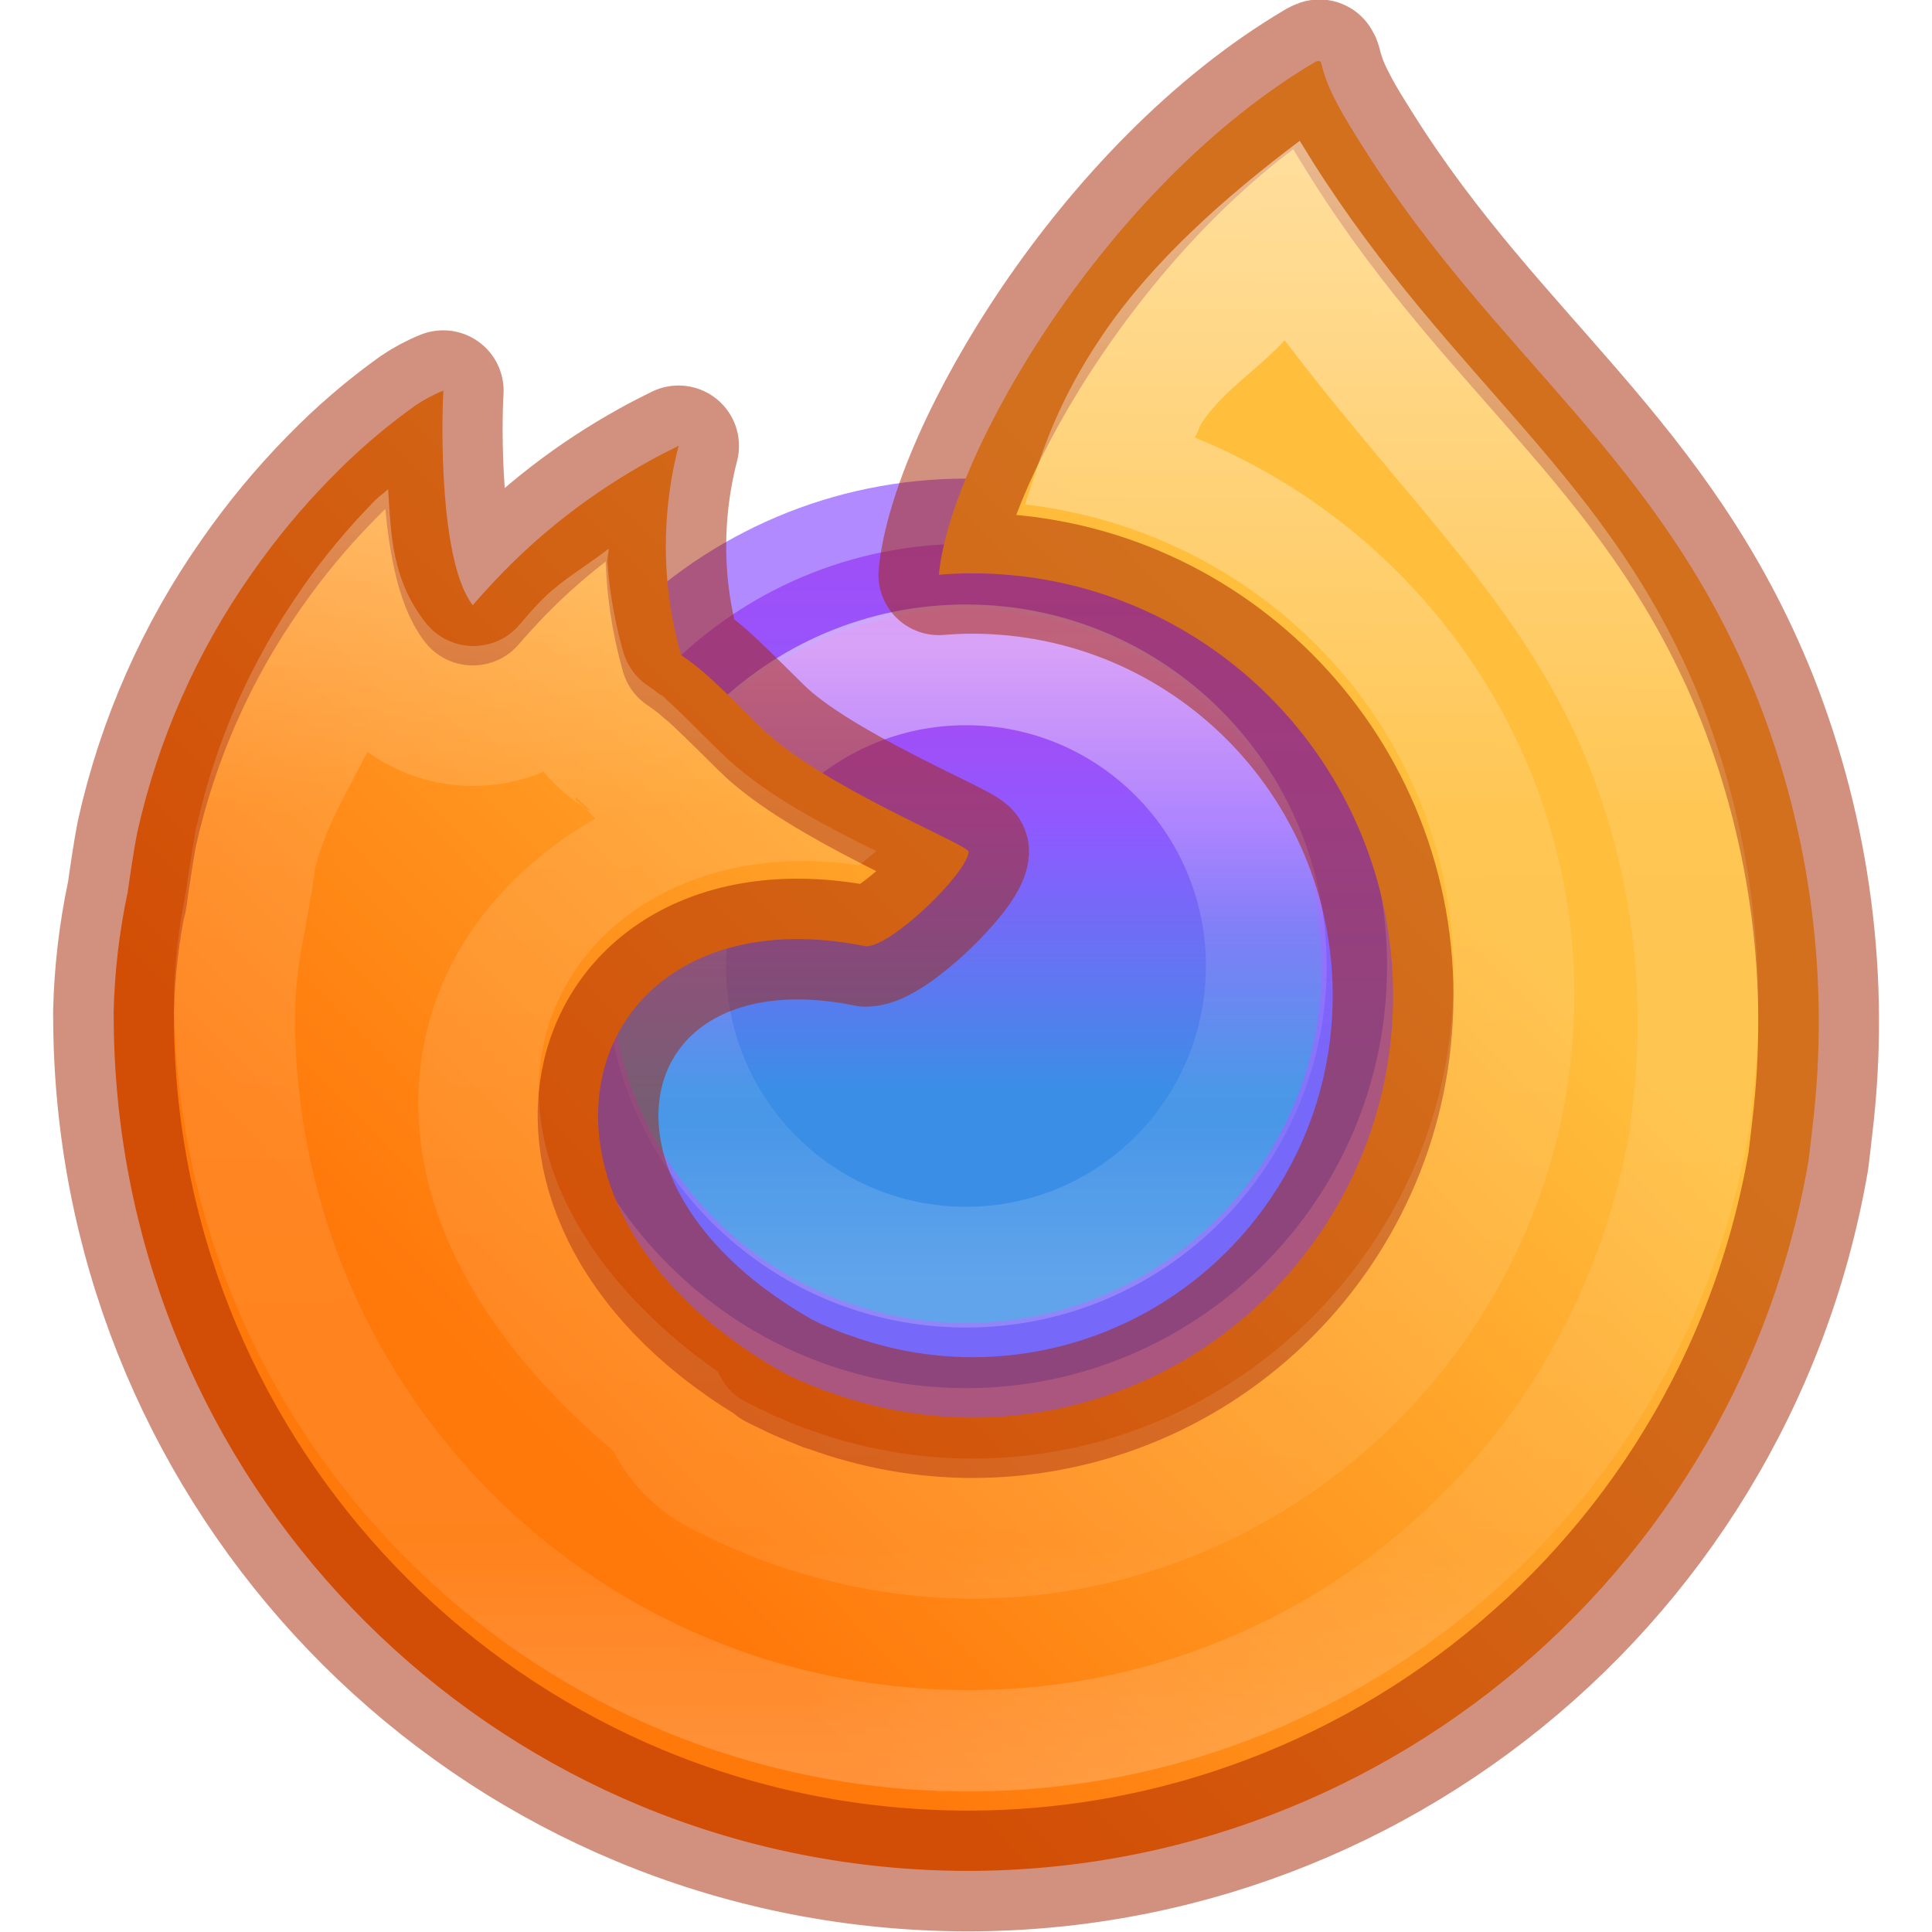
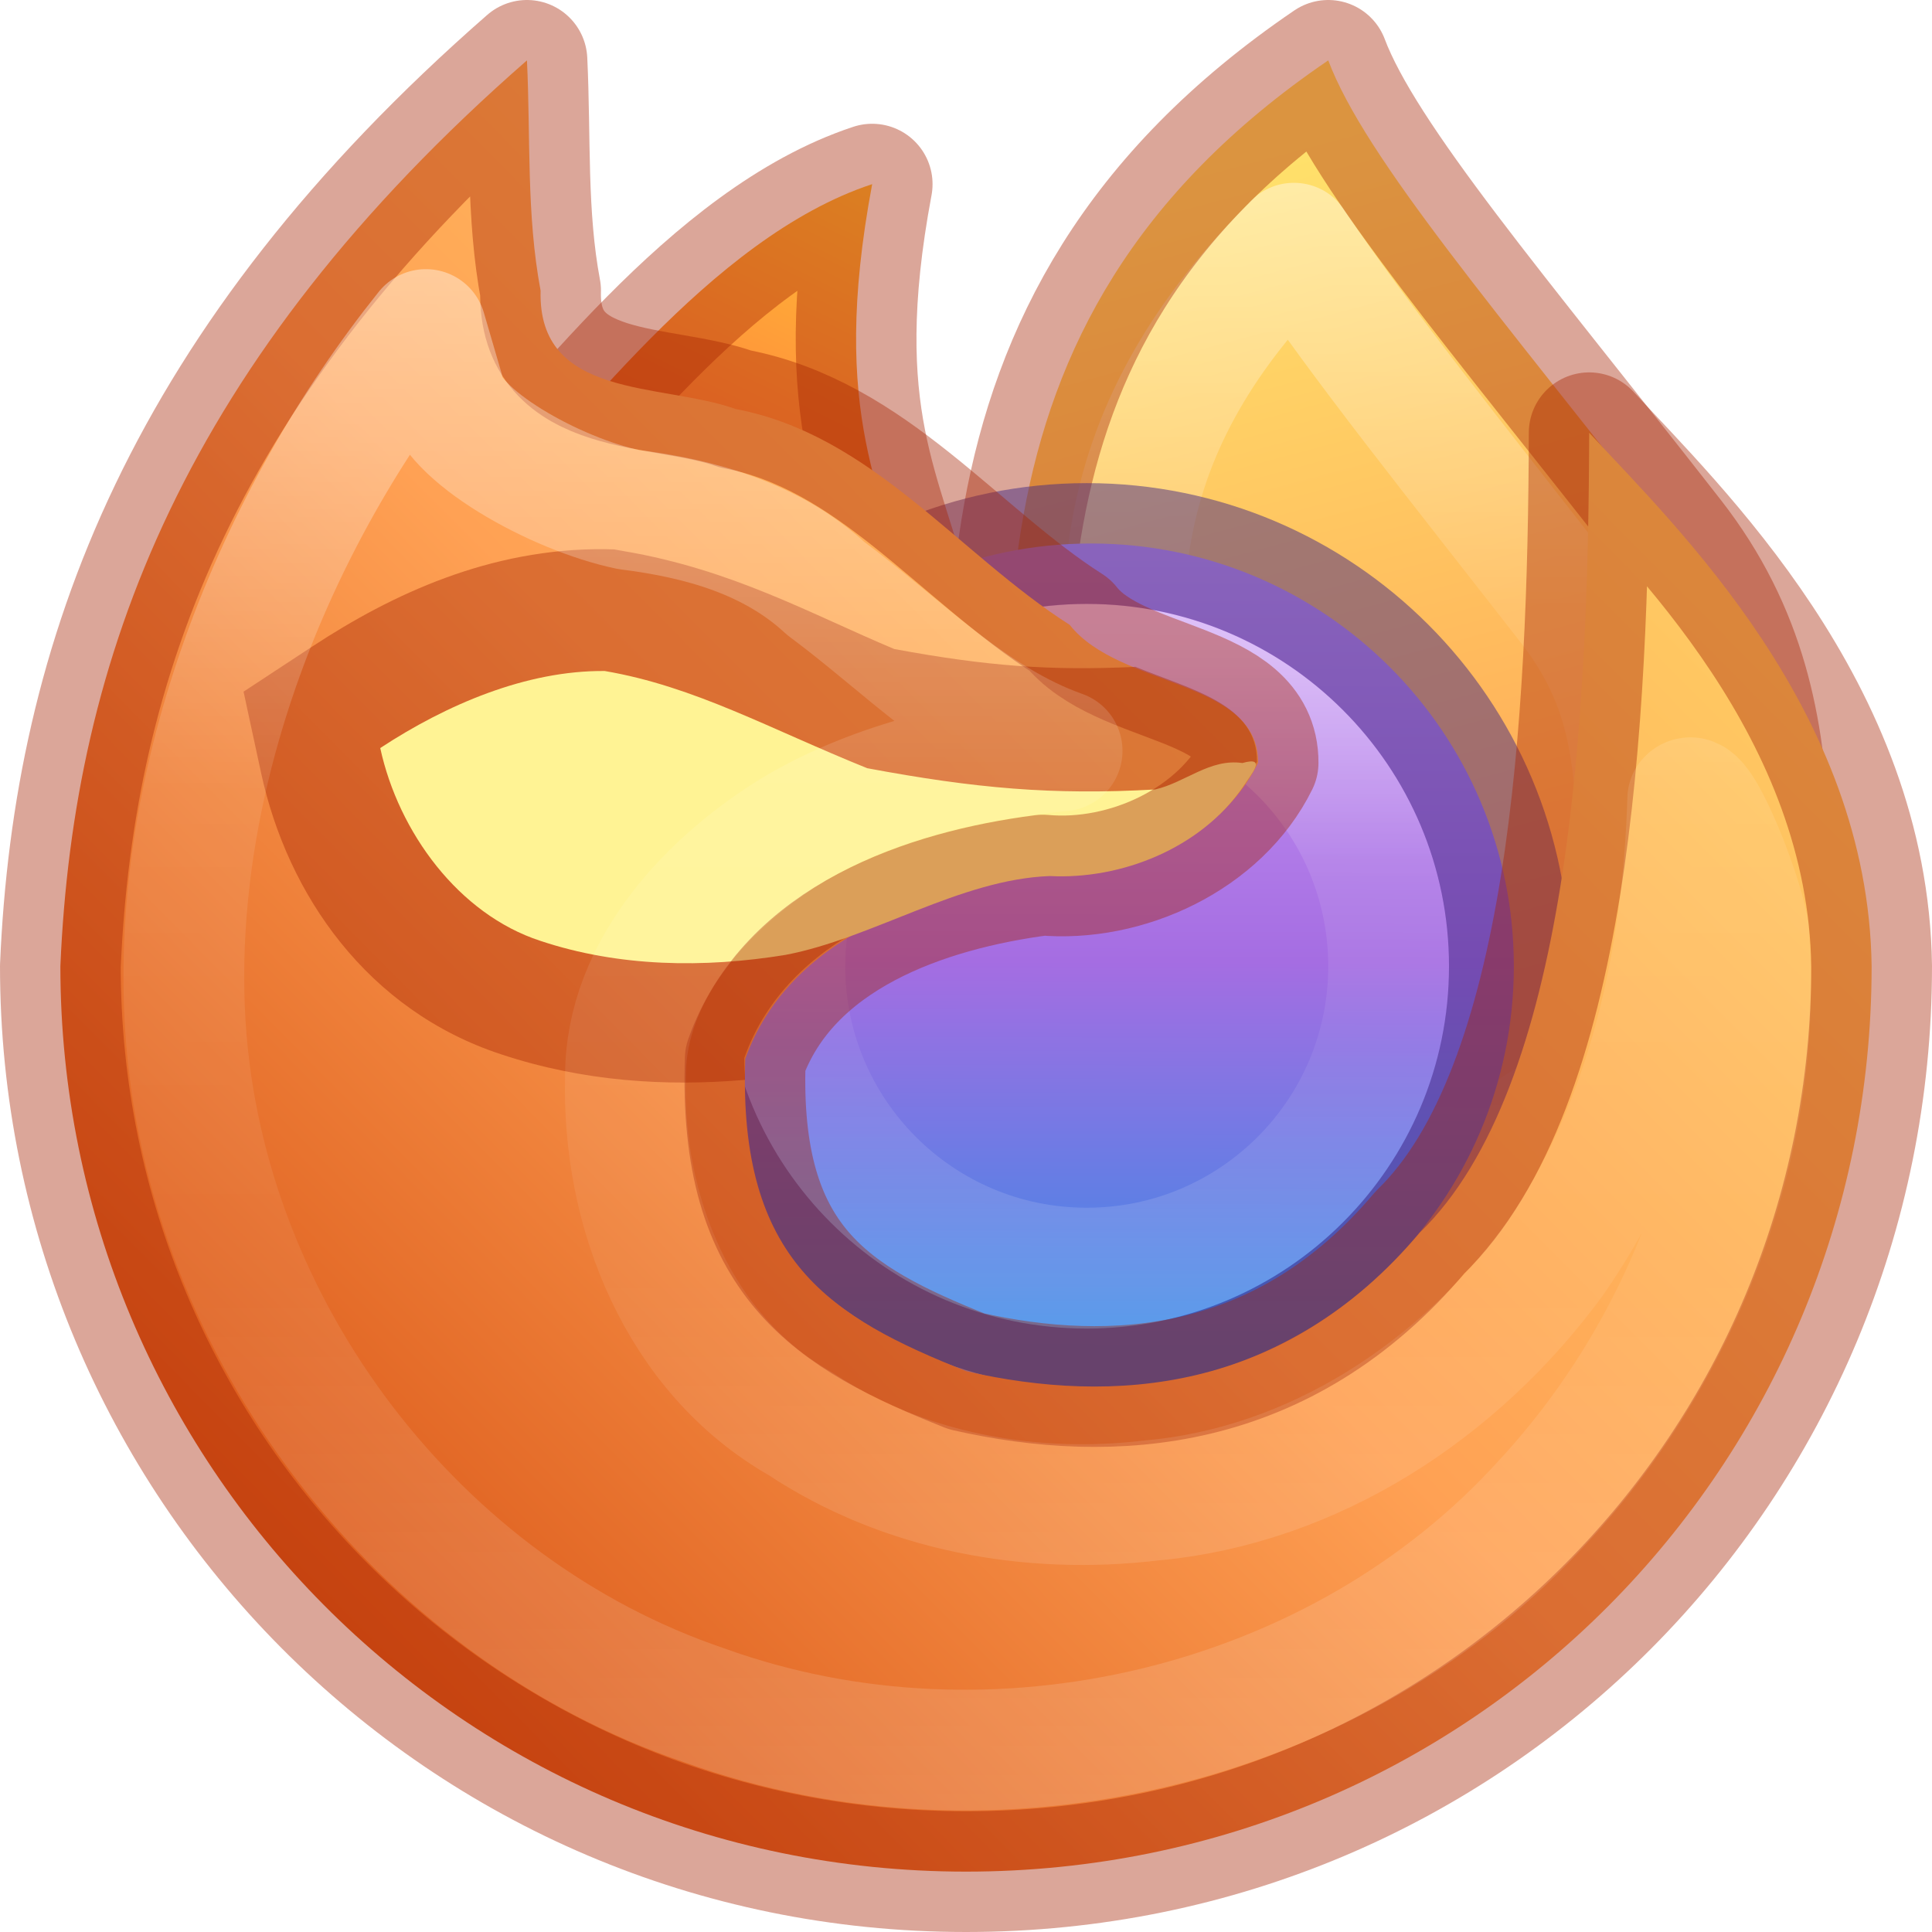
- <svg xmlns="http://www.w3.org/2000/svg" xmlns:ns2="http://www.openswatchbook.org/uri/2009/osb" xmlns:xlink="http://www.w3.org/1999/xlink" id="svg4031" height="16" width="16" version="1.1">
-   <defs id="defs4033">
-     <linearGradient id="linearGradient4424">
-       <stop offset="0" style="stop-color:#ffffff;stop-opacity:1" id="stop4426" />
-       <stop offset="0.413" style="stop-color:#ffffff;stop-opacity:0.235" id="stop4428" />
-       <stop offset="0.856" style="stop-color:#ffffff;stop-opacity:0.157" id="stop4430" />
-       <stop offset="1" style="stop-color:#ffffff;stop-opacity:0.392" id="stop4432" />
+ <svg xmlns="http://www.w3.org/2000/svg" xmlns:xlink="http://www.w3.org/1999/xlink" viewBox="0 0 16 16" version="1.1" id="svg5460" height="16" width="16">
+   <defs id="defs5462">
+     <linearGradient id="linearGradient4277">
+       <stop style="stop-color:#ffffff;stop-opacity:1;" offset="0" id="stop4279" />
+       <stop id="stop4281" offset="0.5" style="stop-color:#ffffff;stop-opacity:0.235" />
+       <stop style="stop-color:#ffffff;stop-opacity:0.157" offset="0.5" id="stop4283" />
+       <stop style="stop-color:#ffffff;stop-opacity:0.392" offset="1" id="stop4285" />
    </linearGradient>
-     <linearGradient id="linearGradient4322">
-       <stop offset="0" style="stop-color:#ffffff;stop-opacity:1" id="stop4324" />
-       <stop offset="0.476" style="stop-color:#ffffff;stop-opacity:0.235" id="stop4326" />
-       <stop offset="0.846" style="stop-color:#ffffff;stop-opacity:0.157" id="stop4328" />
-       <stop offset="1" style="stop-color:#ffffff;stop-opacity:0.392" id="stop4330" />
+     <linearGradient id="linearGradient6028">
+       <stop id="stop6030" offset="0" style="stop-color:#ffffff;stop-opacity:1;" />
+       <stop style="stop-color:#ffffff;stop-opacity:0.235" offset="0.225" id="stop6036" />
+       <stop id="stop6038" offset="0.759" style="stop-color:#ffffff;stop-opacity:0.157" />
+       <stop id="stop6032" offset="1" style="stop-color:#ffffff;stop-opacity:0.392" />
    </linearGradient>
-     <linearGradient id="linearGradient4211">
-       <stop offset="0" style="stop-color:#ffffff;stop-opacity:1" id="stop4213" />
-       <stop offset="0.48" style="stop-color:#ffffff;stop-opacity:0.235" id="stop4215" />
-       <stop offset="0.855" style="stop-color:#ffffff;stop-opacity:0.157" id="stop4217" />
-       <stop offset="1" style="stop-color:#ffffff;stop-opacity:0.392" id="stop4219" />
+     <linearGradient id="linearGradient6015">
+       <stop id="stop6017" offset="0" style="stop-color:#1eb4dc;stop-opacity:1" />
+       <stop id="stop6019" offset="1" style="stop-color:#0a6edc;stop-opacity:1" />
    </linearGradient>
-     <linearGradient id="linearGradient4250">
-       <stop id="stop4252" offset="0" style="stop-color:#0d52bf;stop-opacity:1" />
-       <stop id="stop4258" offset="1" style="stop-color:#64baff;stop-opacity:1" />
+     <linearGradient gradientUnits="userSpaceOnUse" y2="15" x2="8" y1="1" x1="8" id="linearGradient4162" xlink:href="#linearGradient6028" gradientTransform="translate(37.64795,-8.642711)" />
+     <radialGradient r="7.5" fy="4.03" fx="5.897" cy="4.03" cx="5.897" gradientTransform="matrix(-3.9440569e-8,0.6666667,-0.5333333,-3.1552453e-8,35.25088,1.391015)" gradientUnits="userSpaceOnUse" id="radialGradient4153" xlink:href="#linearGradient4154" />
+     <linearGradient gradientUnits="userSpaceOnUse" y2="10" x2="8" y1="6" x1="8" id="linearGradient4275" xlink:href="#linearGradient4277" gradientTransform="translate(25.10169,-0.6779529)" />
+     <radialGradient gradientTransform="matrix(0,0.2633172,-0.2088378,0,35.32769,-1.802063)" gradientUnits="userSpaceOnUse" r="28" fy="22.833" fx="41.409" cy="22.833" cx="41.409" id="radialGradient3791" xlink:href="#linearGradient4247-2" />
+     <linearGradient id="linearGradient4247">
+       <stop style="stop-color:#55e132;stop-opacity:1" offset="0" id="stop4249" />
+       <stop style="stop-color:#41a032;stop-opacity:1" offset="1" id="stop4251" />
    </linearGradient>
-     <linearGradient id="linearGradient2867-449-88-871-390-598-476-591-434-148-57-177-3-8">
-       <stop offset="0" style="stop-color:#90dbec;stop-opacity:1" id="stop3750-8-9" />
-       <stop offset="0.262" style="stop-color:#42baea;stop-opacity:1" id="stop3752-3-2" />
-       <stop offset="0.705" style="stop-color:#3689e6;stop-opacity:1" id="stop3754-7-2" />
-       <stop offset="1" style="stop-color:#2b63a0;stop-opacity:1" id="stop3756-9-3" />
+     <radialGradient r="28" fy="16.321" fx="26.706" cy="16.321" cx="26.706" gradientTransform="matrix(0,0.3541162,-0.2996368,0,37.99215,-8.999557)" gradientUnits="userSpaceOnUse" id="radialGradient4225" xlink:href="#linearGradient4229-6" />
+     <linearGradient id="linearGradient4229">
+       <stop style="stop-color:#f0735f;stop-opacity:1" offset="0" id="stop4231" />
+       <stop style="stop-color:#c81e1e;stop-opacity:1" offset="1" id="stop4233" />
    </linearGradient>
-     <linearGradient id="linearGradient3820-7-2-1">
-       <stop offset="0" style="stop-color:#3d3d3d;stop-opacity:1" id="stop3822-2-6-3" />
-       <stop offset="0.5" style="stop-color:#686868;stop-opacity:0.498" id="stop3864-8-7-7" />
-       <stop offset="1" style="stop-color:#686868;stop-opacity:0" id="stop3824-1-2-5" />
+     <radialGradient r="28" fy="-1.346" fx="39.478" cy="-1.346" cx="39.478" gradientTransform="matrix(0,0.2088378,-0.1543584,0,36.19902,0.348687)" gradientUnits="userSpaceOnUse" id="radialGradient4263" xlink:href="#linearGradient4269-3" />
+     <linearGradient id="linearGradient4269">
+       <stop id="stop4271" offset="0" style="stop-color:#fff53c;stop-opacity:1" />
+       <stop id="stop4273" offset="1" style="stop-color:#e1b41e;stop-opacity:1" />
    </linearGradient>
-     <radialGradient gradientTransform="matrix(0,2.498835,-2.643469,-6.8014435e-8,46.33681,-12.18047)" gradientUnits="userSpaceOnUse" xlink:href="#linearGradient2867-449-88-871-390-598-476-591-434-148-57-177-3-8" id="radialGradient3015" fy="8.45" fx="3.972" r="20" cy="8.45" cx="3.972" />
-     <radialGradient gradientTransform="matrix(0.2708338,0,0,0.08762273,-2.855072,25.18723)" gradientUnits="userSpaceOnUse" xlink:href="#linearGradient3820-7-2-1" id="radialGradient3018" fy="186.171" fx="99.157" r="62.769" cy="186.171" cx="99.157" />
-     <linearGradient gradientTransform="matrix(1.616981,0,0,1.616981,-92.70737,-21.06024)" gradientUnits="userSpaceOnUse" xlink:href="#linearGradient4806-2" id="linearGradient4338-5-6" y2="40.496" x2="71.204" y1="15.369" x1="71.204" />
-     <linearGradient id="linearGradient4806-2">
-       <stop offset="0" style="stop-color:#ffffff;stop-opacity:1" id="stop4808-4" />
-       <stop offset="0.424" style="stop-color:#ffffff;stop-opacity:0.235" id="stop4810-0" />
-       <stop offset="0.821" style="stop-color:#ffffff;stop-opacity:0.157" id="stop4812-8" />
-       <stop offset="1" style="stop-color:#ffffff;stop-opacity:0.392" id="stop4814-0" />
+     <linearGradient gradientUnits="userSpaceOnUse" y2="1030.362" x2="32" y1="1010.362" x1="32" id="linearGradient4203" xlink:href="#linearGradient4205" gradientTransform="translate(-65.46173,-1023.004)" />
+     <linearGradient id="linearGradient4205">
+       <stop style="stop-color:#ffffff;stop-opacity:1;" offset="0" id="stop4207" />
+       <stop id="stop4209" offset="0.3" style="stop-color:#ffffff;stop-opacity:0.235;" />
+       <stop id="stop4211" offset="0.7" style="stop-color:#ffffff;stop-opacity:0.157;" />
+       <stop style="stop-color:#ffffff;stop-opacity:0.392;" offset="1" id="stop4213" />
    </linearGradient>
-     <radialGradient gradientTransform="matrix(0,3.915303,-3.092827,-4.4454166e-8,49.97754,-1.450216)" gradientUnits="userSpaceOnUse" xlink:href="#linearGradient4223" id="radialGradient3126-7-25-24" fy="8.45" fx="0.667" r="20" cy="8.45" cx="-1.265" />
-     <linearGradient id="linearGradient4526" ns2:paint="solid">
-       <stop style="stop-color:#ffffff;stop-opacity:1;" offset="0" id="stop4528" />
+     <linearGradient gradientUnits="userSpaceOnUse" y2="60.502" x2="26.387" y1="3.548" x1="26.387" id="linearGradient3814" xlink:href="#linearGradient3767" gradientTransform="matrix(1.017857,0,0,1.017857,-66.14222,-35.21312)" />
+     <linearGradient id="linearGradient3767">
+       <stop id="stop3769" offset="0" style="stop-color:#ffffff;stop-opacity:1;" />
+       <stop style="stop-color:#ffffff;stop-opacity:0.235;" offset="0.09" id="stop3777" />
+       <stop style="stop-color:#ffffff;stop-opacity:0.157;" offset="0.874" id="stop3775" />
+       <stop id="stop3771" offset="1" style="stop-color:#ffffff;stop-opacity:0.392;" />
    </linearGradient>
-     <linearGradient id="linearGradient4223">
-       <stop offset="0" style="stop-color:#cdf87e;stop-opacity:1" id="stop4225" />
-       <stop offset="0.262" style="stop-color:#a2e34f;stop-opacity:1" id="stop4227" />
-       <stop offset="0.661" style="stop-color:#68b723;stop-opacity:1" id="stop4229" />
-       <stop offset="1" style="stop-color:#1d7e0d;stop-opacity:1" id="stop4231" />
+     <radialGradient r="28" fy="16.321" fx="30.707" cy="16.321" cx="30.707" gradientTransform="matrix(0,0.7142857,-0.6071429,0,-23.55239,-30.57498)" gradientUnits="userSpaceOnUse" id="radialGradient4190" xlink:href="#linearGradient4154" />
+     <linearGradient id="linearGradient4154">
+       <stop id="stop4156" offset="0" style="stop-color:#429aff;stop-opacity:1" />
+       <stop id="stop4158" offset="1" style="stop-color:#2566d3;stop-opacity:1" />
    </linearGradient>
-     <linearGradient id="linearGradient4029-0">
-       <stop style="stop-color:#87accd;stop-opacity:1;" offset="0" id="stop4031-7" />
-       <stop id="stop4062-3-8" offset="0.287" style="stop-color:#6b96c1;stop-opacity:1;" />
-       <stop id="stop4060-0-2" offset="0.591" style="stop-color:#477ba9;stop-opacity:1;" />
-       <stop style="stop-color:#325978;stop-opacity:1;" offset="1" id="stop4033-0" />
+     <radialGradient r="28" fy="16.321" fx="26.706" cy="16.321" cx="26.706" gradientTransform="matrix(3.1939715e-8,1.392857,-1.178571,2.702591e-8,-14.22595,-66.84003)" gradientUnits="userSpaceOnUse" id="radialGradient4225-3" xlink:href="#linearGradient4229-6" />
+     <linearGradient id="linearGradient4229-6">
+       <stop style="stop-color:#fd5757;stop-opacity:1" offset="0" id="stop4231-7" />
+       <stop style="stop-color:#db4437;stop-opacity:1" offset="1" id="stop4233-5" />
    </linearGradient>
-     <linearGradient id="linearGradient4037-1">
-       <stop style="stop-color:#e67263;stop-opacity:1;" offset="0" id="stop4039-4" />
-       <stop style="stop-color:#dc252a;stop-opacity:1;" offset="1" id="stop4041-6" />
+     <radialGradient r="28" fy="-1.346" fx="39.478" cy="-1.346" cx="39.478" gradientTransform="matrix(0,0.8214285,-0.6071429,0,-21.2789,-30.07027)" gradientUnits="userSpaceOnUse" id="radialGradient4263-6" xlink:href="#linearGradient4269-3" />
+     <linearGradient id="linearGradient4269-3">
+       <stop id="stop4271-5" offset="0" style="stop-color:#fee145;stop-opacity:1" />
+       <stop id="stop4273-6" offset="1" style="stop-color:#ffcd40;stop-opacity:1" />
    </linearGradient>
-     <linearGradient id="linearGradient4064-1">
-       <stop style="stop-color:#f0d550;stop-opacity:1;" offset="0" id="stop4066-2" />
-       <stop style="stop-color:#dca023;stop-opacity:1;" offset="1" id="stop4068-8" />
+     <radialGradient gradientTransform="matrix(0,1.035714,-0.8214286,0,-24.70614,-38.52988)" gradientUnits="userSpaceOnUse" r="28" fy="22.833" fx="41.409" cy="22.833" cx="41.409" id="radialGradient3791-7" xlink:href="#linearGradient4247-2" />
+     <linearGradient id="linearGradient4247-2">
+       <stop style="stop-color:#00d455;stop-opacity:1" offset="0" id="stop4249-9" />
+       <stop style="stop-color:#0f9d58;stop-opacity:1" offset="1" id="stop4251-1" />
    </linearGradient>
-     <linearGradient id="linearGradient4072-7">
-       <stop style="stop-color:#50b54c;stop-opacity:1;" offset="0" id="stop4074-1" />
-       <stop style="stop-color:#32783b;stop-opacity:1;" offset="1" id="stop4076-0" />
+     <radialGradient gradientUnits="userSpaceOnUse" gradientTransform="matrix(1,0,0,0.3125,-65.46173,-304.6612)" r="24" fy="1044.862" fx="32" cy="1044.862" cx="32" id="radialGradient3802" xlink:href="#linearGradient3796" />
+     <linearGradient id="linearGradient3796">
+       <stop id="stop3798" offset="0" style="stop-color:#000000;stop-opacity:1;" />
+       <stop id="stop3800" offset="1" style="stop-color:#000000;stop-opacity:0;" />
    </linearGradient>
-     <linearGradient id="c" y2="40.496" gradientUnits="userSpaceOnUse" x2="71.204" gradientTransform="matrix(1.461459,0,0,1.461459,-129.2623,-15.45283)" y1="15.369" x1="71.204">
-       <stop stop-color="#fff" offset="0" id="stop7" />
-       <stop stop-color="#fff" stop-opacity=".235" offset=".424" id="stop9" />
-       <stop stop-color="#fff" stop-opacity=".157" offset=".821" id="stop11" />
-       <stop stop-color="#fff" stop-opacity=".392" offset="1" id="stop13" />
+     <linearGradient id="linearGradient4214">
+       <stop style="stop-color:#ffffff;stop-opacity:1;" offset="0" id="stop4216" />
+       <stop id="stop4218" offset="0.286" style="stop-color:#ffffff;stop-opacity:0.235" />
+       <stop style="stop-color:#ffffff;stop-opacity:0.157" offset="0.714" id="stop4220" />
+       <stop style="stop-color:#ffffff;stop-opacity:0.392" offset="1" id="stop4222" />
    </linearGradient>
-     <linearGradient id="linearGradient3767">
-       <stop style="stop-color:#ffffff;stop-opacity:1;" offset="0" id="stop3769" />
-       <stop id="stop3777" offset="0.09" style="stop-color:#ffffff;stop-opacity:0.235;" />
-       <stop id="stop3775" offset="0.874" style="stop-color:#ffffff;stop-opacity:0.157;" />
-       <stop style="stop-color:#ffffff;stop-opacity:0.392;" offset="1" id="stop3771" />
+     <linearGradient x1="71.204" y1="15.369" x2="71.204" y2="40.496" id="linearGradient4338-5-6" xlink:href="#linearGradient4806-2-9-2" gradientUnits="userSpaceOnUse" gradientTransform="matrix(0.5389935,0,0,0.5390245,-44.98295,-5.250957)" />
+     <linearGradient id="linearGradient4806-2-9-2">
+       <stop id="stop4808-4-6-7" style="stop-color:#ffffff;stop-opacity:1" offset="0" />
+       <stop id="stop4810-0-9-3" style="stop-color:#ffffff;stop-opacity:0.235" offset="0.424" />
+       <stop id="stop4812-8-7-9" style="stop-color:#ffffff;stop-opacity:0.157" offset="0.821" />
+       <stop id="stop4814-0-7-4" style="stop-color:#ffffff;stop-opacity:0.392" offset="1" />
    </linearGradient>
-     <radialGradient gradientUnits="userSpaceOnUse" gradientTransform="matrix(1,0,0,0.3235294,-1.9644775e-7,-296.8672)" r="17" fy="1045.862" fx="24" cy="1045.862" cx="24" id="radialGradient4329" xlink:href="#linearGradient4323" />
-     <linearGradient id="linearGradient4323">
-       <stop id="stop4325" offset="0" style="stop-color:#000000;stop-opacity:1;" />
-       <stop id="stop4327" offset="1" style="stop-color:#000000;stop-opacity:0;" />
-     </linearGradient>
-     <linearGradient x1="24" y1="5" x2="24" y2="43" id="linearGradient3058" xlink:href="#linearGradient3924-1" gradientUnits="userSpaceOnUse" gradientTransform="translate(-1.220347,7.525435)" />
-     <linearGradient id="linearGradient3924-1">
-       <stop id="stop3926-3" style="stop-color:#ffffff;stop-opacity:1" offset="0" />
-       <stop id="stop3928-91" style="stop-color:#ffffff;stop-opacity:0.235" offset="0.063" />
-       <stop id="stop3930-6" style="stop-color:#ffffff;stop-opacity:0.157" offset="0.951" />
-       <stop id="stop3932-6" style="stop-color:#ffffff;stop-opacity:0.392" offset="1" />
-     </linearGradient>
-     <linearGradient id="linearGradient4326">
-       <stop offset="0" style="stop-color:#ffffff;stop-opacity:1" id="stop4328-3" />
-       <stop offset="0.457" style="stop-color:#ffffff;stop-opacity:0.235" id="stop4330-6" />
-       <stop offset="0.833" style="stop-color:#ffffff;stop-opacity:0.157" id="stop4332" />
-       <stop offset="1" style="stop-color:#ffffff;stop-opacity:0.392" id="stop4334" />
-     </linearGradient>
-     <linearGradient xlink:href="#path10-3-6_2_-5-8" id="linearGradient397-3" gradientUnits="userSpaceOnUse" gradientTransform="matrix(0.1823916,0,0,0.1828536,0.7033816,0.8723331)" x1="23.41" y1="63.305" x2="57.359" y2="29.92" />
    <linearGradient id="path10-3-6_2_-5-8" gradientUnits="userSpaceOnUse" x1="142.75" y1="-244.829" x2="175.428" y2="-224.388" gradientTransform="matrix(1,0,0,-0.9993,-152.3156,-145.726)">
      <stop offset="0" style="stop-color:#FF780A" id="stop3053-6-7" />
      <stop offset="1" style="stop-color:#FFBE3C" id="stop3055-2-9" />
    </linearGradient>
-     <radialGradient id="rect4321_1_" cx="201.66" cy="-2086.781" r="17" gradientTransform="matrix(1,0,0,-0.3235,-218.0977,-653.1933)" gradientUnits="userSpaceOnUse">
-       <stop offset="0" style="stop-color:#000000" id="stop3029" />
-       <stop offset="1" style="stop-color:#000000;stop-opacity:0" id="stop3031" />
-     </radialGradient>
-     <linearGradient xlink:href="#linearGradient1397" id="linearGradient1387" x1="-33.466" y1="24.042" x2="-14.628" y2="24.042" gradientUnits="userSpaceOnUse" gradientTransform="matrix(0.2808504,0,0,0.2801149,14.75354,-14.73442)" />
-     <linearGradient id="linearGradient1397" gradientUnits="userSpaceOnUse" x1="378.48" y1="-460.112" x2="378.48" y2="-517.064" gradientTransform="matrix(0.6146102,0,0,-0.6144152,-265.7033,-287.0643)">
-       <stop offset="0" style="stop-color:#FFFFFF" id="stop1389" />
-       <stop offset="0.446" style="stop-color:#FFFFFF;stop-opacity:0.235" id="stop1391" />
-       <stop offset="0.743" style="stop-color:#FFFFFF;stop-opacity:0.157" id="stop1393" />
-       <stop offset="1" style="stop-color:#FFFFFF;stop-opacity:0.392" id="stop1395" />
+     <linearGradient id="linearGradient1326">
+       <stop style="stop-color:#ffa154;stop-opacity:1" offset="0" id="stop1322" />
+       <stop style="stop-color:#ffe16b;stop-opacity:1" offset="1" id="stop1324" />
    </linearGradient>
-     <linearGradient xlink:href="#e-9-7-2-3" id="linearGradient4828" x1="257.137" y1="68.803" x2="295.376" y2="68.803" gradientUnits="userSpaceOnUse" gradientTransform="matrix(0.1828536,0,0,0.1823916,-58.51446,-4.549173)" />
-     <radialGradient gradientUnits="userSpaceOnUse" gradientTransform="translate(8092.463,8552.52)" r="38.471" cy="-8460.984" cx="-7945.648" id="e-9-7-2-3">
-       <stop id="stop890-4-7-7-6" stop-color="#3a8ee6" offset=".353" />
-       <stop id="stop892-7-1-0-7" stop-color="#5c79f0" offset=".472" />
-       <stop id="stop894-8-1-9-5" stop-color="#9059ff" offset=".669" />
-       <stop id="stop896-4-5-3-35" stop-color="#c139e6" offset="1" />
-     </radialGradient>
-     <linearGradient xlink:href="#linearGradient4424" id="linearGradient397-3-1" gradientUnits="userSpaceOnUse" gradientTransform="matrix(0.1823916,0,0,0.1828536,0.7037886,0.7125802)" x1="40.129" y1="2.398" x2="39.671" y2="76.808" />
+     <linearGradient id="linearGradient4316-5-3">
+       <stop id="stop4318-1-6" style="stop-color:#ffffff;stop-opacity:1" offset="0" />
+       <stop id="stop4320-9-8" style="stop-color:#ffffff;stop-opacity:0.235" offset="0.338" />
+       <stop id="stop4322-42-31" style="stop-color:#ffffff;stop-opacity:0.157" offset="0.62" />
+       <stop id="stop4324-9-9" style="stop-color:#ffffff;stop-opacity:0.392" offset="1" />
+     </linearGradient>
+     <linearGradient id="linearGradient1338">
+       <stop style="stop-color:#3689e6;stop-opacity:1" offset="0" id="stop1334" />
+       <stop style="stop-color:#a56de2;stop-opacity:1" offset="0.483" id="stop1316" />
+       <stop style="stop-color:#cd9ef7;stop-opacity:1" offset="1" id="stop1336" />
+     </linearGradient>
+     <linearGradient id="linearGradient847">
+       <stop style="stop-color:#ff8539;stop-opacity:1" offset="0" id="stop843" />
+       <stop style="stop-color:#ffbe38;stop-opacity:1" offset="1" id="stop845" />
+     </linearGradient>
+     <linearGradient id="linearGradient1423">
+       <stop style="stop-color:#cc3b02;stop-opacity:1" offset="0" id="stop1419" />
+       <stop style="stop-color:#ffa154;stop-opacity:1" offset="0.483" id="stop1376" />
+       <stop style="stop-color:#ffe16b;stop-opacity:1" offset="1" id="stop1421" />
+     </linearGradient>
+     <linearGradient xlink:href="#linearGradient1423" id="linearGradient1132-6" gradientUnits="userSpaceOnUse" gradientTransform="matrix(0.4878049,0,0,0.4890376,-1.500903,-3.46773)" x1="4.145" y1="44.203" x2="45.139" y2="8.054" />
+     <linearGradient xlink:href="#linearGradient1338" id="linearGradient876-5-5-3-2" x1="24.228" y1="33.066" x2="24.278" y2="14.051" gradientUnits="userSpaceOnUse" gradientTransform="matrix(0.3499997,0,0,0.3501055,0.6368934,-0.4001312)" />
+     <linearGradient xlink:href="#linearGradient847" id="linearGradient1130-3-7" gradientUnits="userSpaceOnUse" gradientTransform="matrix(0.5,0,0,0.5008327,-1.436817,-3.600682)" x1="14.953" y1="15.01" x2="17.321" y2="10.235" />
+     <linearGradient xlink:href="#linearGradient1423" id="linearGradient975-2" gradientUnits="userSpaceOnUse" gradientTransform="matrix(0.4878049,0,0,0.4891854,-1.495848,-3.445323)" x1="4.168" y1="38.696" x2="34.809" y2="8.149" />
+     <linearGradient xlink:href="#linearGradient1326" id="linearGradient892-3-3-8-8-3" x1="35.635" y1="23.345" x2="30.353" y2="3.635" gradientUnits="userSpaceOnUse" gradientTransform="matrix(0.3610354,0,0,0.3610612,0.0623989,-0.1985433)" />
+     <linearGradient xlink:href="#linearGradient4316-5-3" id="linearGradient1448" x1="15.5" y1="-10" x2="35.5" y2="-10" gradientUnits="userSpaceOnUse" gradientTransform="matrix(0,0.263158,-0.263158,0,6.368416,1.291734)" />
+     <linearGradient xlink:href="#linearGradient4316-5-3" id="linearGradient1049" x1="7.99" y1="2.273" x2="7.99" y2="14.975" gradientUnits="userSpaceOnUse" />
+     <linearGradient xlink:href="#linearGradient4316-5-3" id="linearGradient1089" x1="11.596" y1="1.531" x2="11.596" y2="11.867" gradientUnits="userSpaceOnUse" />
  </defs>
-   <ellipse id="path276" cx="-8" cy="8" style="fill:url(#linearGradient4828);fill-opacity:1;stroke-width:1.081" transform="rotate(-90)" rx="3.496" ry="3.487" />
-   <ellipse id="path276-6" cx="-8" cy="8" style="opacity:0.7;fill:none;fill-opacity:1;stroke:#9059ff;stroke-width:1.081;stroke-opacity:1" transform="rotate(-90)" rx="3.496" ry="3.487" />
-   <ellipse id="path276-6-4-6" cx="8" cy="-8" style="opacity:0.5;fill:none;fill-opacity:1;stroke:url(#linearGradient1387);stroke-width:1;stroke-miterlimit:4;stroke-dasharray:none;stroke-opacity:1" transform="rotate(90)" rx="2.494" ry="2.487" />
-   <path style="fill:url(#linearGradient397-3);fill-opacity:1;stroke-width:1" d="m 10.915,0.505 c -0.002,1.54e-4 -0.004,5.31e-4 -0.005,0.001 -0.001,0 -0.003,0.002 -0.004,0.002 -0.001,3.54e-4 -0.003,0.002 -0.005,0.003 l 0.003,-0.005 C 9.157,1.532 7.869,3.769 7.775,4.76 c 0.091,-0.008 0.182,-0.012 0.274,-0.012 1.926,-1.61e-4 3.487,1.565 3.488,3.496 -3.6e-5,1.931 -1.561,3.496 -3.488,3.496 -0.404,-0.002 -0.804,-0.073 -1.184,-0.212 -0.013,-0.004 -0.025,-0.007 -0.038,-0.011 -0.018,-0.007 -0.035,-0.015 -0.053,-0.022 -0.046,-0.018 -0.091,-0.036 -0.136,-0.056 -0.006,-0.003 -0.012,-0.005 -0.018,-0.007 -0.04,-0.018 -0.08,-0.037 -0.119,-0.057 l 0.005,0.003 c -0.034,-0.016 -0.069,-0.034 -0.103,-0.051 0.033,0.016 0.064,0.033 0.098,0.048 -0.01,-0.005 -0.02,-0.011 -0.031,-0.017 -2.477,-1.416 -1.691,-4.008 0.702,-3.521 0.217,0 0.839,-0.608 0.85,-0.784 -0.003,-0.058 -1.233,-0.548 -1.713,-1.022 -0.256,-0.253 -0.378,-0.375 -0.486,-0.467 -7.06e-4,3.29e-4 -0.001,3.89e-4 -0.002,7.08e-4 7.06e-4,-4.61e-4 0.001,-6.02e-4 0.002,-0.001 -0.001,-9.91e-4 -0.003,-0.002 -0.004,-0.003 -0.057,-0.048 -0.117,-0.094 -0.179,-0.136 -0.04,-0.141 -0.071,-0.285 -0.092,-0.429 -0.01,-0.072 -0.019,-0.144 -0.024,-0.217 -0.028,-0.363 0.004,-0.73 0.096,-1.086 l -0.001,7.08e-4 v -7.08e-4 c -9.5e-5,4.6e-5 -1.84e-4,-4.6e-5 -3.53e-4,0 -0.081,0.04 -0.162,0.081 -0.241,0.125 -0.475,0.262 -0.907,0.596 -1.279,0.991 -0.062,0.066 -0.123,0.133 -0.182,0.202 h -0.002 C 3.636,4.654 3.656,3.48 3.672,3.235 c -9.9e-5,4e-5 -1.84e-4,-4e-5 -3.53e-4,0 -0.083,0.033 -0.162,0.076 -0.236,0.126 -0.247,0.177 -0.478,0.375 -0.69,0.593 -6e-5,6.1e-5 -3.53e-4,-6e-5 -3.53e-4,0 -0.242,0.246 -0.463,0.512 -0.66,0.795 -0.455,0.646 -0.777,1.376 -0.949,2.147 l -0.009,0.047 c -0.013,0.062 -0.061,0.375 -0.069,0.442 0,0.005 -0.002,0.01 -0.002,0.015 -0.004,0.019 -0.006,0.037 -0.009,0.056 0.003,-0.018 0.006,-0.036 0.009,-0.057 -7.06e-4,0.003 -0.001,0.006 -0.002,0.009 3.53e-4,-0.003 0.001,-0.006 0.001,-0.009 -0.068,0.322 -0.106,0.649 -0.114,0.978 v 0.036 c 1.24e-4,-4.1e-5 1.84e-4,4.1e-5 3.53e-4,0 0.004,3.678 2.814,6.743 6.47,7.055 3.656,0.312 6.942,-2.232 7.566,-5.856 0.012,-0.091 0.021,-0.182 0.032,-0.274 0.146,-1.206 -0.012,-2.43 -0.458,-3.56 -0.799,-1.996 -2.154,-2.802 -3.261,-4.556 -0.056,-0.089 -0.112,-0.177 -0.166,-0.271 -0.031,-0.054 -0.056,-0.102 -0.078,-0.146 -0.046,-0.089 -0.081,-0.183 -0.105,-0.281 3.2e-5,-0.009 -0.007,-0.017 -0.016,-0.018 -0.003,-7.43e-4 -0.005,-0.001 -0.007,-0.001 z" id="path980-0-9-7" />
-   <path style="opacity:0.5;fill:none;fill-opacity:1;stroke:#a62100;stroke-width:1;stroke-linecap:round;stroke-linejoin:round;stroke-opacity:1" d="m 10.915,0.505 c -0.002,1.52e-4 -0.004,3.54e-4 -0.005,0.001 -0.001,0 -0.003,0.002 -0.004,0.002 -0.001,3.54e-4 0.026,-0.015 0.024,-0.014 l -0.026,0.012 C 9.157,1.532 7.869,3.769 7.775,4.76 c 0.091,-0.008 0.182,-0.012 0.274,-0.012 1.926,-1.6e-4 3.487,1.565 3.488,3.496 -3.6e-5,1.931 -1.561,3.496 -3.488,3.496 -0.404,-0.001 -0.804,-0.073 -1.184,-0.212 -0.013,-0.004 -0.025,-0.007 -0.038,-0.011 -0.018,-0.007 -0.035,-0.015 -0.053,-0.022 -0.046,-0.018 -0.091,-0.036 -0.136,-0.056 -0.006,-0.003 -0.012,-0.005 -0.018,-0.007 -0.04,-0.018 -0.08,-0.037 -0.119,-0.057 l 0.005,0.003 c -0.034,-0.016 -0.069,-0.034 -0.103,-0.051 0.033,0.016 0.064,0.033 0.098,0.048 -0.01,-0.005 -0.02,-0.011 -0.031,-0.017 -2.477,-1.416 -1.691,-4.008 0.702,-3.521 0.217,0 0.839,-0.608 0.85,-0.784 -0.003,-0.058 -1.233,-0.548 -1.713,-1.022 -0.256,-0.253 -0.378,-0.375 -0.486,-0.467 -7.06e-4,3.29e-4 -0.001,3.54e-4 -0.002,7.08e-4 7.06e-4,-3.54e-4 0.001,-7.08e-4 0.002,-0.001 -0.001,-0.001 -0.003,-0.002 -0.004,-0.003 -0.057,-0.048 -0.117,-0.094 -0.179,-0.136 -0.04,-0.141 -0.071,-0.285 -0.092,-0.429 -0.01,-0.072 -0.019,-0.144 -0.024,-0.217 -0.028,-0.363 0.004,-0.73 0.096,-1.086 l -0.001,7.08e-4 v -7.08e-4 c -9.5e-5,4.6e-5 -1.84e-4,-4.6e-5 -3.53e-4,0 -0.081,0.04 -0.162,0.081 -0.241,0.125 -0.475,0.262 -0.907,0.596 -1.279,0.991 -0.062,0.066 -0.123,0.133 -0.182,0.202 h -0.002 c -0.28,-0.356 -0.26,-1.53 -0.244,-1.775 -9.9e-5,3.9e-5 -1.84e-4,-3.9e-5 -3.53e-4,0 -0.083,0.033 -0.162,0.076 -0.236,0.126 -0.247,0.177 -0.478,0.375 -0.69,0.593 -6e-5,6.4e-5 -3.53e-4,-6e-5 -3.53e-4,0 -0.242,0.246 -0.463,0.512 -0.66,0.795 -0.455,0.646 -0.777,1.376 -0.949,2.147 l -0.009,0.047 c -0.013,0.062 -0.061,0.375 -0.069,0.442 0,0.005 -0.002,0.01 -0.002,0.015 -0.004,0.019 -0.006,0.037 -0.009,0.056 0.003,-0.018 0.006,-0.036 0.009,-0.057 -7.06e-4,0.003 -0.001,0.006 -0.002,0.009 3.53e-4,-0.003 0.001,-0.006 0.001,-0.009 -0.068,0.322 -0.106,0.649 -0.114,0.978 v 0.036 c 1.24e-4,-4.2e-5 1.84e-4,3.9e-5 3.53e-4,0 0.004,3.678 2.814,6.743 6.47,7.055 3.656,0.312 6.942,-2.232 7.566,-5.856 0.012,-0.091 0.021,-0.182 0.032,-0.274 0.146,-1.206 -0.012,-2.43 -0.458,-3.56 -0.799,-1.996 -2.154,-2.802 -3.261,-4.556 -0.056,-0.089 -0.112,-0.177 -0.166,-0.271 -0.031,-0.054 -0.056,-0.102 -0.078,-0.146 -0.046,-0.089 -0.081,-0.183 -0.105,-0.281 3.2e-5,-0.009 -0.007,-0.017 -0.016,-0.018 -0.003,-7.07e-4 -0.005,-0.001 -0.007,-0.001 z" id="path980-0-9-7-06" />
-   <path style="opacity:0.5;fill:url(#linearGradient397-3-1);fill-opacity:1;stroke-width:1" d="m 10.764,1.166 c -0.606,0.456 -1.211,0.987 -1.629,1.602 -0.39,0.573 -0.52,1.016 -0.645,1.41 1.981,0.23 3.549,1.862 3.549,3.906 -4e-5,2.2 -1.791,3.996 -3.988,3.996 a 0.5,0.5 0 0 0 -0.002,0 c -0.462,-0.002 -0.92,-0.083 -1.354,-0.242 -0.004,-0.001 -0.009,-0.003 -0.014,-0.004 a 0.5,0.5 0 0 1 -0.027,-0.01 c -0.041,-0.015 -0.058,-0.023 -0.059,-0.023 -0.049,-0.019 -0.096,-0.04 -0.145,-0.061 9.7e-4,3.9e-4 -0.011,-0.002 -0.033,-0.012 a 0.5,0.5 0 0 0 -0.002,-0.002 c -0.023,-0.01 -0.052,-0.026 -0.078,-0.039 a 0.5,0.5 0 0 1 -0.035,-0.016 0.5,0.5 0 0 1 -0.004,-0.002 0.5,0.5 0 0 1 -0.008,-0.002 c -0.006,-0.003 -0.012,-0.007 -0.018,-0.01 -0.004,-0.002 -0.008,-0.004 -0.012,-0.006 -0.029,-0.014 -0.063,-0.032 -0.074,-0.037 -0.004,-0.002 -0.009,-0.004 -0.014,-0.006 A 0.5,0.5 0 0 1 5.946,11.361 C 4.838,10.582 4.285,9.536 4.512,8.603 c 0.241,-0.989 1.296,-1.632 2.596,-1.438 0.005,-0.002 0.005,-8.058e-4 0.01,-0.004 0.036,-0.024 0.089,-0.071 0.139,-0.113 -0.051,-0.025 -0.084,-0.04 -0.139,-0.068 C 6.736,6.784 6.292,6.55 5.961,6.224 5.705,5.971 5.588,5.852 5.506,5.783 h 0.004 a 0.5,0.5 0 0 1 -0.037,-0.033 v 0.006 c -2.43e-4,-2.425e-4 0.013,0.013 0.027,0.025 -0.044,-0.037 -0.09,-0.072 -0.137,-0.104 A 0.5,0.5 0 0 1 5.162,5.4 c -0.046,-0.163 -0.081,-0.328 -0.105,-0.494 -0.012,-0.083 -0.021,-0.166 -0.027,-0.25 -0.003,-0.037 0.012,-0.074 0.01,-0.111 -0.192,0.149 -0.407,0.268 -0.574,0.445 -0.057,0.06 -0.111,0.121 -0.164,0.184 a 0.5,0.5 0 0 1 -0.381,0.176 h -0.002 A 0.5,0.5 0 0 1 3.526,5.158 c -0.285,-0.362 -0.287,-0.736 -0.312,-1.107 -0.034,0.033 -0.074,0.058 -0.107,0.092 a 0.5,0.5 0 0 0 -0.002,0.002 c -0.222,0.226 -0.426,0.47 -0.607,0.73 a 0.5,0.5 0 0 0 0,0.002 c -0.414,0.589 -0.709,1.252 -0.867,1.955 l -0.004,0.006 -0.008,0.041 a 0.5,0.5 0 0 1 -0.002,0.008 c 0.006,-0.03 -0.053,0.331 -0.061,0.381 a 0.5,0.5 0 0 1 -0.002,0.014 0.5,0.5 0 0 0 0,0.002 v 0.002 a 0.5,0.5 0 0 1 -0.002,0.012 0.5,0.5 0 0 1 -0.004,0.035 c -8e-4,0.005 -0.001,0.01 -0.002,0.014 -0.001,0.007 -0.004,0.023 -0.004,0.025 h -0.002 c -2.92e-4,0.002 3.13e-4,0.002 0,0.004 a 0.5,0.5 0 0 1 0,0.006 c -2.58e-4,0.001 2.59e-4,0.003 0,0.004 -0.056,0.278 -0.093,0.56 -0.1,0.844 a 0.5,0.5 0 0 1 0.002,0.025 c 0.003,3.424 2.611,6.266 6.012,6.557 3.401,0.29 6.448,-2.069 7.029,-5.443 0.01,-0.078 0.019,-0.159 0.029,-0.246 a 0.5,0.5 0 0 1 0,-0.004 C 14.647,7.994 14.499,6.854 14.084,5.802 13.34,3.946 12.033,3.179 10.865,1.33 10.833,1.279 10.798,1.221 10.764,1.166 Z m -0.125,1.652 c 1.036,1.366 1.992,2.206 2.518,3.518 0.354,0.897 0.479,1.867 0.363,2.824 a 1.5,1.5 0 0 0 -0.002,0.01 c -0.009,0.079 -0.016,0.14 -0.023,0.199 -0.499,2.867 -3.067,4.854 -5.955,4.607 -2.891,-0.247 -5.094,-2.646 -5.098,-5.561 v -0.002 a 1.5,1.5 0 0 0 0,-0.014 1.5,1.5 0 0 0 0,-0.006 c 0.006,-0.224 0.033,-0.445 0.078,-0.664 a 1.5,1.5 0 0 0 0.008,-0.035 c 0.004,-0.022 0.003,-0.017 0.002,-0.012 -3.04e-4,0.002 8.39e-4,-0.008 0,-0.004 a 1.5,1.5 0 0 0 0.016,-0.104 1.5,1.5 0 0 0 0,-0.002 1.5,1.5 0 0 0 0,-0.004 1.5,1.5 0 0 0 0,-0.004 1.5,1.5 0 0 0 0.002,-0.016 v 0.016 c -0.009,0.079 0.094,-0.527 0.047,-0.309 a 1.5,1.5 0 0 0 0.004,-0.021 l 0.004,-0.014 c 0.08,-0.357 0.277,-0.668 0.439,-0.994 a 1.5,1.5 0 0 0 0.877,0.283 h 0.002 a 1.5,1.5 0 0 0 0.58,-0.117 1.5,1.5 0 0 0 0.301,0.271 c 0.017,0.011 0.035,0.026 0.053,0.041 l -0.041,-0.037 c 1.71e-4,1.55e-4 0.026,0.02 0.047,0.037 -0.047,-0.04 -0.096,-0.082 -0.096,-0.082 l 0.004,-0.023 a 1.5,1.5 0 0 0 0.117,0.109 l -0.021,-0.002 c -0.002,-0.001 -0.002,-6.125e-4 -0.004,-0.002 h -0.006 c 0.006,0.005 0.064,0.063 0.076,0.074 -0.681,0.392 -1.209,0.994 -1.393,1.748 -0.314,1.291 0.408,2.536 1.541,3.49 a 1.5,1.5 0 0 0 0.635,0.639 c 0.013,0.007 0.026,0.013 0.039,0.02 -0.006,-0.003 0.041,0.02 0.055,0.027 9.5e-4,4.97e-4 0.003,0.001 0.004,0.002 0.002,7.62e-4 0.004,0.001 0.006,0.002 0.014,0.007 0.027,0.015 0.041,0.021 a 1.5,1.5 0 0 0 0.033,0.014 c 0.039,0.019 0.084,0.042 0.111,0.055 a 1.5,1.5 0 0 0 0.01,0.004 c 0.053,0.024 0.074,0.032 0.059,0.025 0.054,0.023 0.109,0.045 0.164,0.066 -0.019,-0.007 -0.013,-0.003 0.068,0.027 a 1.5,1.5 0 0 0 0.047,0.016 c 0.543,0.199 1.117,0.303 1.695,0.305 a 1.5,1.5 0 0 0 0.006,0 c 2.739,2.26e-4 4.986,-2.257 4.986,-4.996 -3.9e-5,-2.086 -1.311,-3.877 -3.143,-4.619 0.04,-0.065 0.023,-0.071 0.066,-0.135 C 10.143,3.225 10.412,3.064 10.639,2.818 Z M 6.35,12.937 a 1.5,1.5 0 0 0 0.035,0.014 c 0.021,0.007 0.042,0.013 0.062,0.02 z m 0.303,-6.123 c 0.011,-0.007 -0.096,0.059 -0.096,0.059 a 1.5,1.5 0 0 0 0.055,-0.035 c 0.016,-0.009 0.038,-0.021 0.041,-0.023 z" id="path980-0-9-7-9" />
+   <path style="fill:url(#linearGradient892-3-3-8-8-3);fill-opacity:1;stroke-width:1" d="m 11,0.5 c 0.305,0.811 1.404,2.087 2.857,3.948 1.23,1.576 0.868,3.275 1.323,4.856 L 8.917,13.127 8.402,8.341 C 8.385,5.705 7.754,2.706 11,0.5 Z" id="path956" />
+   <path id="path956-1" style="fill:none;fill-opacity:1;stroke:url(#linearGradient1089);stroke-width:1;stroke-linecap:round;stroke-linejoin:round;stroke-miterlimit:4;stroke-dasharray:none;stroke-opacity:1;opacity:0.4" d="M 10.716,2.014 C 9.978,2.752 9.532,3.512 9.374,4.379 c -0.207,1.142 -0.073,2.467 -0.061,3.84 l 0.336,3.119 4.084,-2.664 c -0.078,-0.653 -0.147,-1.329 -0.172,-1.836 -0.035,-0.727 -0.124,-1.25 -0.58,-1.834 -0.97,-1.243 -1.694,-2.144 -2.266,-2.99 z" />
+   <path style="opacity:0.4;fill:none;fill-opacity:1;stroke:#a62100;stroke-width:1;stroke-linejoin:round;stroke-miterlimit:4;stroke-dasharray:none;stroke-opacity:1" d="M 11,0.5 C 11.305,1.311 12.404,2.587 13.857,4.448 15.087,6.024 14.402,7.672 14.857,9.253 L 8.917,13.127 8.402,8.341 C 8.385,5.705 7.754,2.706 11,0.5 Z" id="path4-6-3-9-7-5" />
+   <path id="circle10-6-0-1-6" style="fill:url(#linearGradient876-5-5-3-2);fill-opacity:1;stroke-width:1" d="M 12.537,8.002 A 3.5,3.501 0 0 1 9.037,11.503 3.5,3.501 0 0 1 5.537,8.002 3.5,3.501 0 0 1 9.037,4.501 3.5,3.501 0 0 1 12.537,8.002 Z" />
+   <path id="circle10-29" style="opacity:0.4;fill:none;fill-opacity:1;stroke:url(#linearGradient1448);stroke-width:1;stroke-opacity:1" d="M 9,10.502 A 2.5,2.5 0 0 1 6.5,8.002 2.5,2.5 0 0 1 9,5.502 2.5,2.5 0 0 1 11.5,8.002 2.5,2.5 0 0 1 9,10.502 Z" />
+   <path id="circle10-7-2-6-9-1" style="opacity:0.5;fill:none;fill-opacity:1;stroke:#452981;stroke-width:1;stroke-opacity:1" d="M 12.5,8.002 A 3.5,3.501 0 0 1 9,11.503 3.5,3.501 0 0 1 5.5,8.002 3.5,3.501 0 0 1 9,4.501 3.5,3.501 0 0 1 12.5,8.002 Z" />
+   <path style="fill:url(#linearGradient1130-3-7);fill-opacity:1;stroke-width:1" d="m 4.041,4.269 c 0.695,-0.69 1.829,-2.298 3.182,-2.744 -0.364,1.941 0.108,2.558 0.342,3.551 L 5.391,4.512 Z" id="path8-6-2-9-2" />
+   <path style="opacity:0.4;fill:none;fill-opacity:1;stroke:#a62100;stroke-width:1;stroke-linejoin:round;stroke-miterlimit:4;stroke-dasharray:none;stroke-opacity:1" d="m 4.041,4.269 c 0.695,-0.69 1.829,-2.298 3.182,-2.744 -0.364,1.941 0.108,2.558 0.342,3.551 L 5.391,4.512 Z" id="path8-6-2-9-0-9" />
+   <path id="path3193-8-3-7-31" style="fill:url(#linearGradient975-2);fill-opacity:1;stroke-width:1" d="M 4.364,0.5 C 1.517,2.988 0.608,5.457 0.5,8.002 c 0,4.102 3.311,7.498 7.5,7.498 4.189,0 7.5,-3.369 7.5,-7.498 C 15.472,5.885 13.886,4.368 13.161,3.584 13.154,5.968 13,9.003 11.759,10.207 10.631,11.544 9.212,11.631 8.005,11.357 6.883,10.91 6.113,10.448 6.172,8.77 6.529,7.763 7.667,7.372 8.637,7.247 9.326,7.31 10.107,6.95 10.419,6.317 10.423,5.625 9.27,5.698 8.859,5.175 7.933,4.584 7.221,3.601 6.091,3.387 5.479,3.168 4.452,3.31 4.477,2.407 4.358,1.773 4.395,1.141 4.364,0.5 Z" />
+   <path id="path3193-8-3-7-31-3" style="opacity:0.4;fill:#a62100;fill-opacity:1;stroke-width:1" d="M 5.007,4.548 C 4.057,4.54 3.243,4.923 2.591,5.351 l -0.574,0.377 0.145,0.672 c 0.219,1.012 0.882,1.969 1.99,2.332 0.678,0.225 1.365,0.267 2.018,0.211 -2.34e-4,-0.063 -0.008,-0.115 -0.006,-0.182 0.357,-1.007 1.496,-1.397 2.465,-1.521 0.689,0.062 1.469,-0.298 1.781,-0.932 0.003,-0.475 -0.537,-0.593 -1.01,-0.787 -6.2e-4,3.27e-4 -0.003,0.002 -0.004,0.002 -0.7,0.032 -1.216,-0.005 -1.99,-0.148 C 6.715,5.085 6.067,4.717 5.165,4.564 l -0.078,-0.014 z" />
+   <path id="path19-9-9-5-6-1-9" style="fill:#fff394;fill-opacity:1;stroke-width:1" d="m 5.008,5.557 c -0.65,-0.006 -1.314,0.28 -1.859,0.638 0.152,0.699 0.651,1.376 1.324,1.596 0.651,0.218 1.36,0.227 2.032,0.117 0.722,-0.137 1.444,-0.626 2.19,-0.653 0.588,0.03 1.247,-0.227 1.599,-0.739 0.062,-0.099 0.207,-0.257 -0.005,-0.197 C 10.02,6.28 9.817,6.48 9.567,6.538 8.716,6.586 8.076,6.529 7.182,6.362 6.375,6.037 5.754,5.684 5.008,5.557 Z" />
+   <path id="path954" style="opacity:0.4;fill:none;fill-opacity:1;stroke:#a62100;stroke-width:1;stroke-linejoin:round;stroke-miterlimit:4;stroke-dasharray:none;stroke-opacity:1" d="M 4.364,0.5 C 1.517,2.988 0.608,5.457 0.5,8.002 c 0,4.102 3.311,7.498 7.5,7.498 4.189,0 7.5,-3.369 7.5,-7.498 C 15.472,5.885 13.886,4.368 13.161,3.584 13.154,5.968 13,9.003 11.759,10.207 10.631,11.544 9.212,11.631 8.005,11.357 6.883,10.91 6.113,10.448 6.172,8.77 6.529,7.763 7.667,7.372 8.637,7.247 9.326,7.31 10.107,6.95 10.419,6.317 10.423,5.625 9.27,5.698 8.859,5.175 7.933,4.584 7.221,3.601 6.091,3.387 5.479,3.168 4.452,3.31 4.477,2.407 4.358,1.773 4.395,1.141 4.364,0.5 Z" />
+   <path id="path3193-8-3-7-31-36" style="fill:none;fill-opacity:1;stroke:url(#linearGradient1049);stroke-width:1;stroke-linejoin:round;stroke-miterlimit:4;stroke-dasharray:none;stroke-opacity:1;opacity:0.4" d="m 3.527,2.729 c -1.256,1.568 -2.124,3.717 -1.991,5.78 0.164,2.502 1.921,4.808 4.297,5.614 2.385,0.861 5.25,0.193 6.956,-1.698 1.164,-1.261 1.832,-3.014 1.69,-4.732 -0.06,-0.327 -0.401,-1.192 -0.502,-1.076 -0.039,1.329 -0.334,2.709 -1.106,3.815 -0.785,1.077 -1.989,1.873 -3.334,1.994 -1.008,0.12 -2.057,-0.069 -2.911,-0.637 -1.007,-0.572 -1.479,-1.758 -1.446,-2.877 -0.001,-0.891 0.702,-1.63 1.423,-2.061 0.665,-0.388 1.442,-0.56 2.193,-0.633 C 8.041,5.95 7.472,5.342 6.838,4.873 6.39,4.458 5.798,4.294 5.206,4.22 4.597,4.093 3.716,3.601 3.671,3.222 Z" />
</svg>
